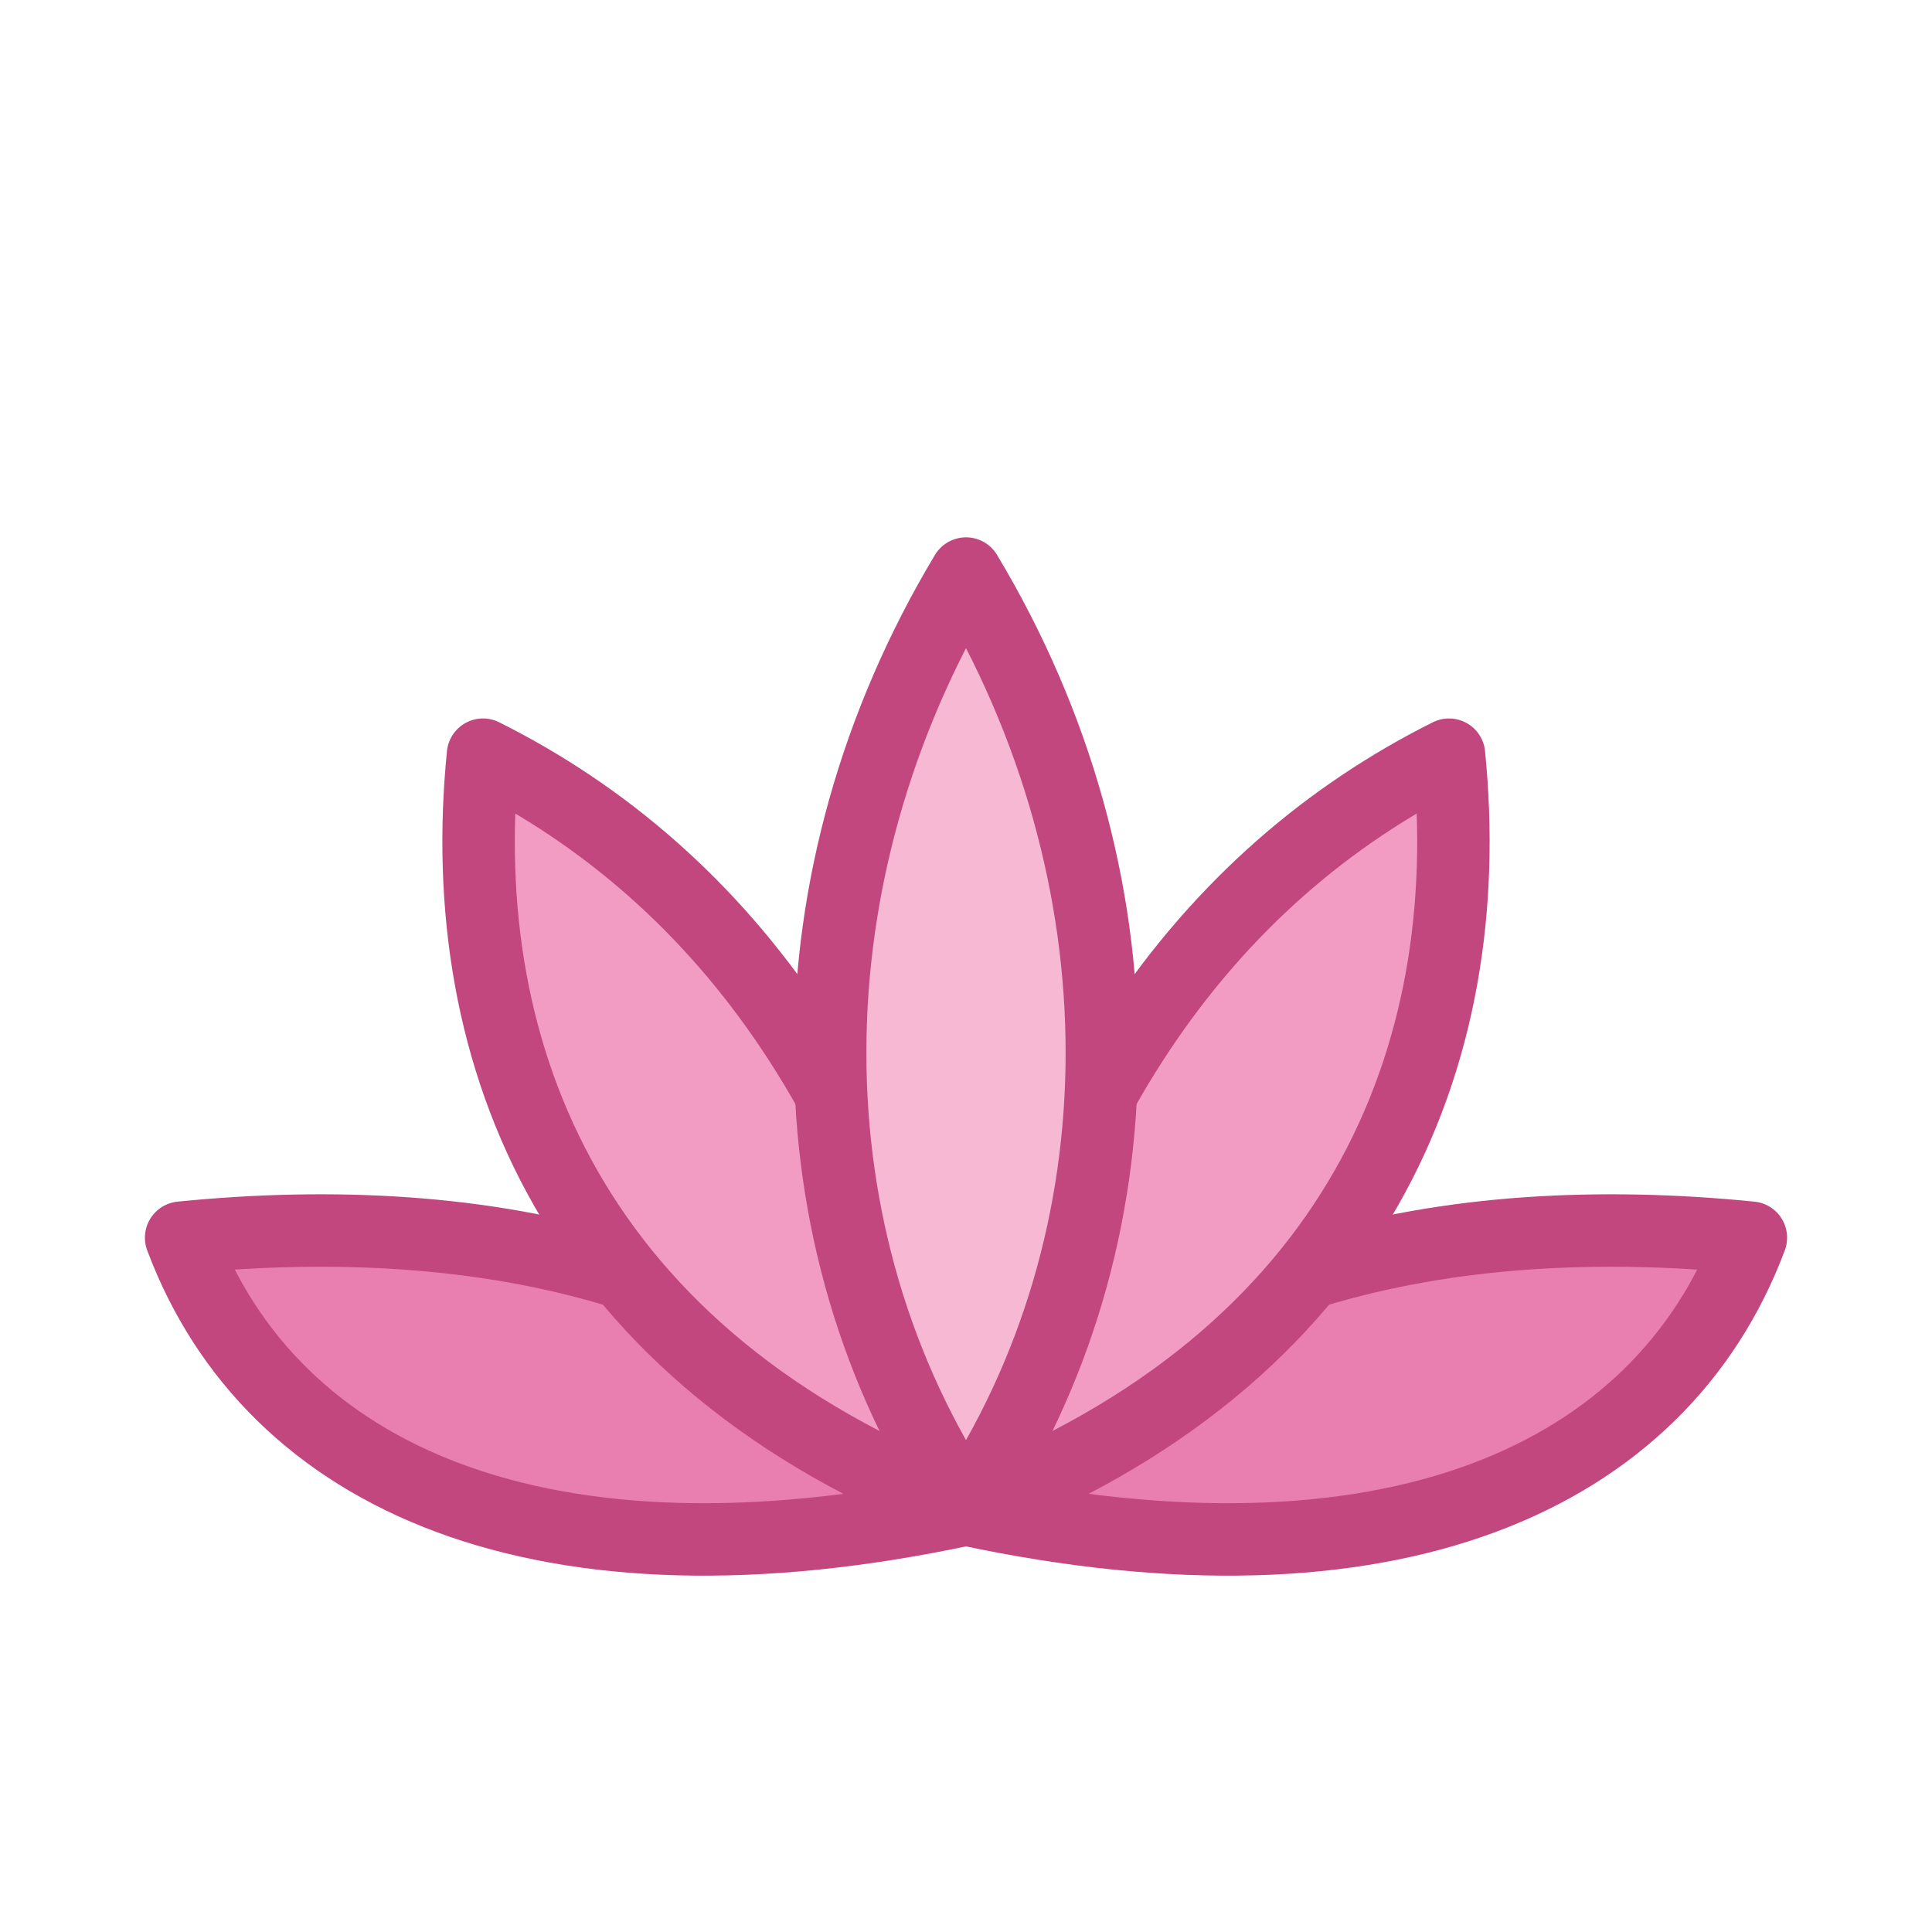
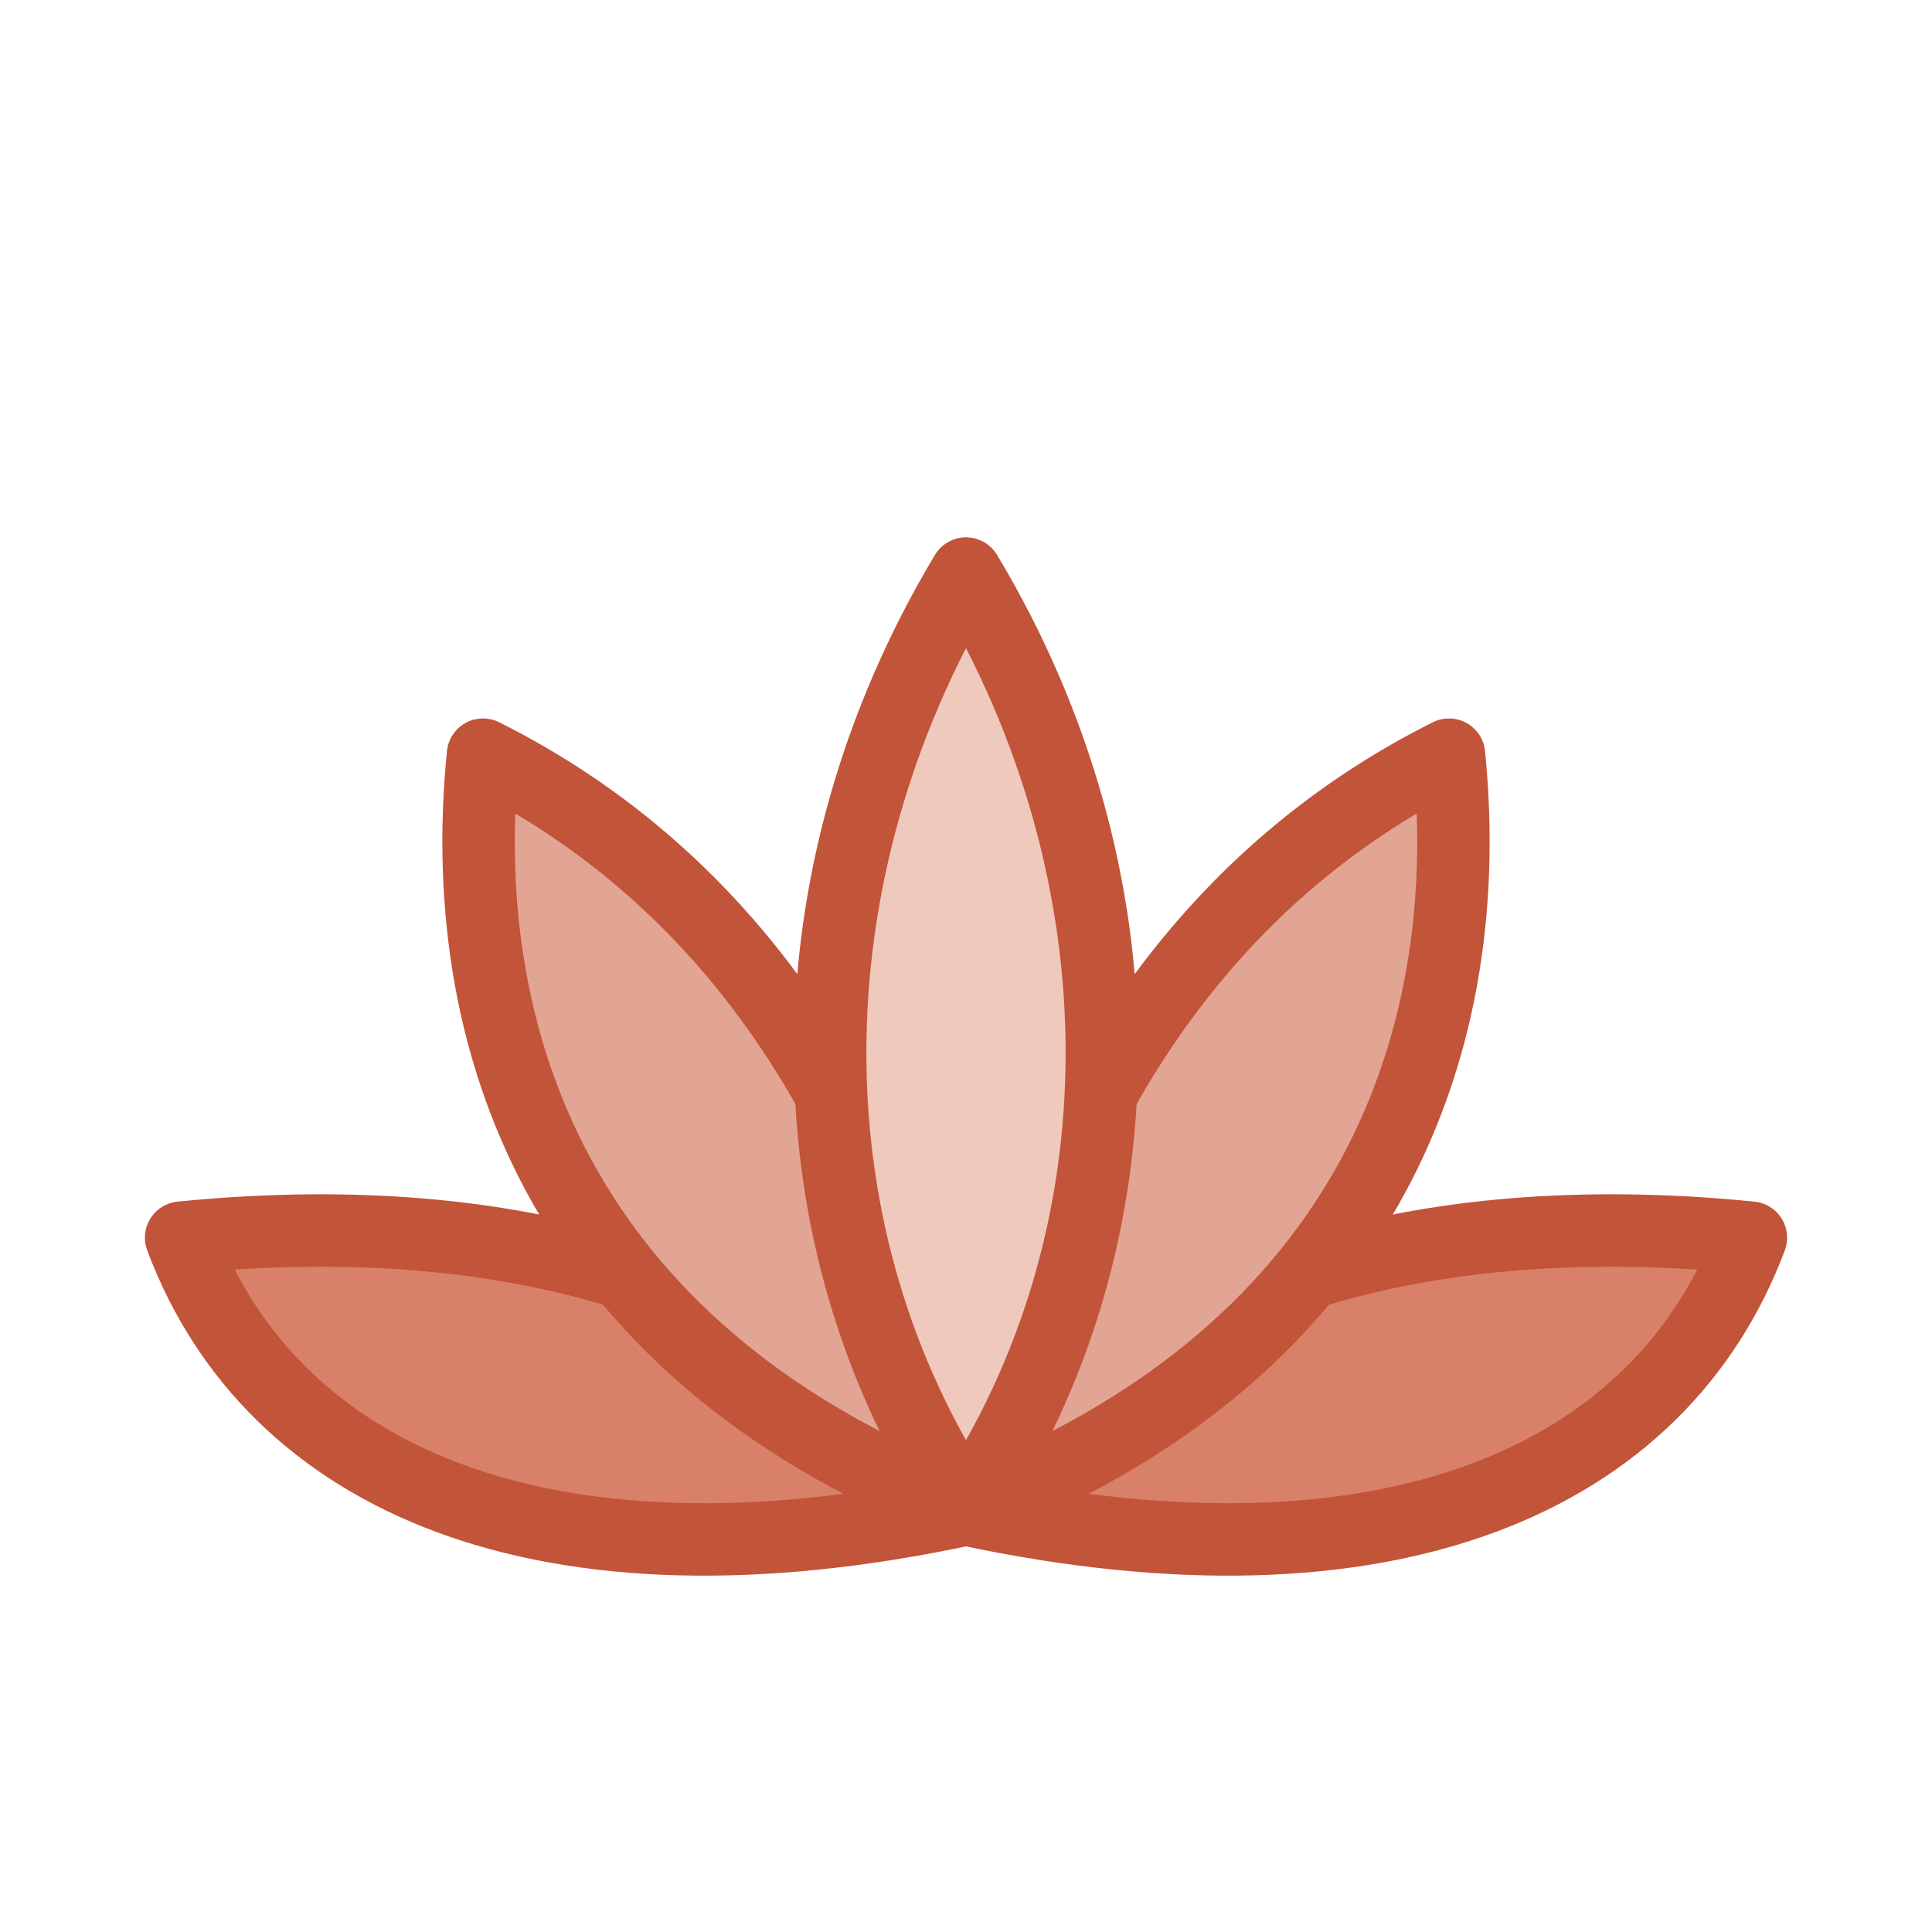
<svg xmlns="http://www.w3.org/2000/svg" viewBox="0 0 64 64">
-   <g fill="none" stroke="#c2477f" stroke-width="2.4" stroke-linejoin="round" stroke-linecap="round">
-     <path d="M32 50C26 42 16 40 6 41c3 8 12 12 26 9z" fill="#e87fb0" />
-     <path d="M32 50c6-8 16-10 26-9-3 8-12 12-26 9z" fill="#e87fb0" />
-     <path d="M32 50c-2-13-8-21-16-25-1 10 3 20 16 25z" fill="#f29cc3" />
-     <path d="M32 50c2-13 8-21 16-25 1 10-3 20-16 25z" fill="#f29cc3" />
-     <path d="M32 50c-6-9-6-21 0-31 6 10 6 22 0 31z" fill="#f7b8d4" />
+   <g fill="none" stroke="#c2543a" stroke-width="2.4" stroke-linejoin="round" stroke-linecap="round">
+     <path d="M32 50C26 42 16 40 6 41c3 8 12 12 26 9z" fill="#d98168" />
+     <path d="M32 50c6-8 16-10 26-9-3 8-12 12-26 9z" fill="#d98168" />
+     <path d="M32 50c-2-13-8-21-16-25-1 10 3 20 16 25z" fill="#e3a593" />
+     <path d="M32 50c2-13 8-21 16-25 1 10-3 20-16 25z" fill="#e3a593" />
+     <path d="M32 50c-6-9-6-21 0-31 6 10 6 22 0 31z" fill="#f0c9bd" />
  </g>
</svg>
